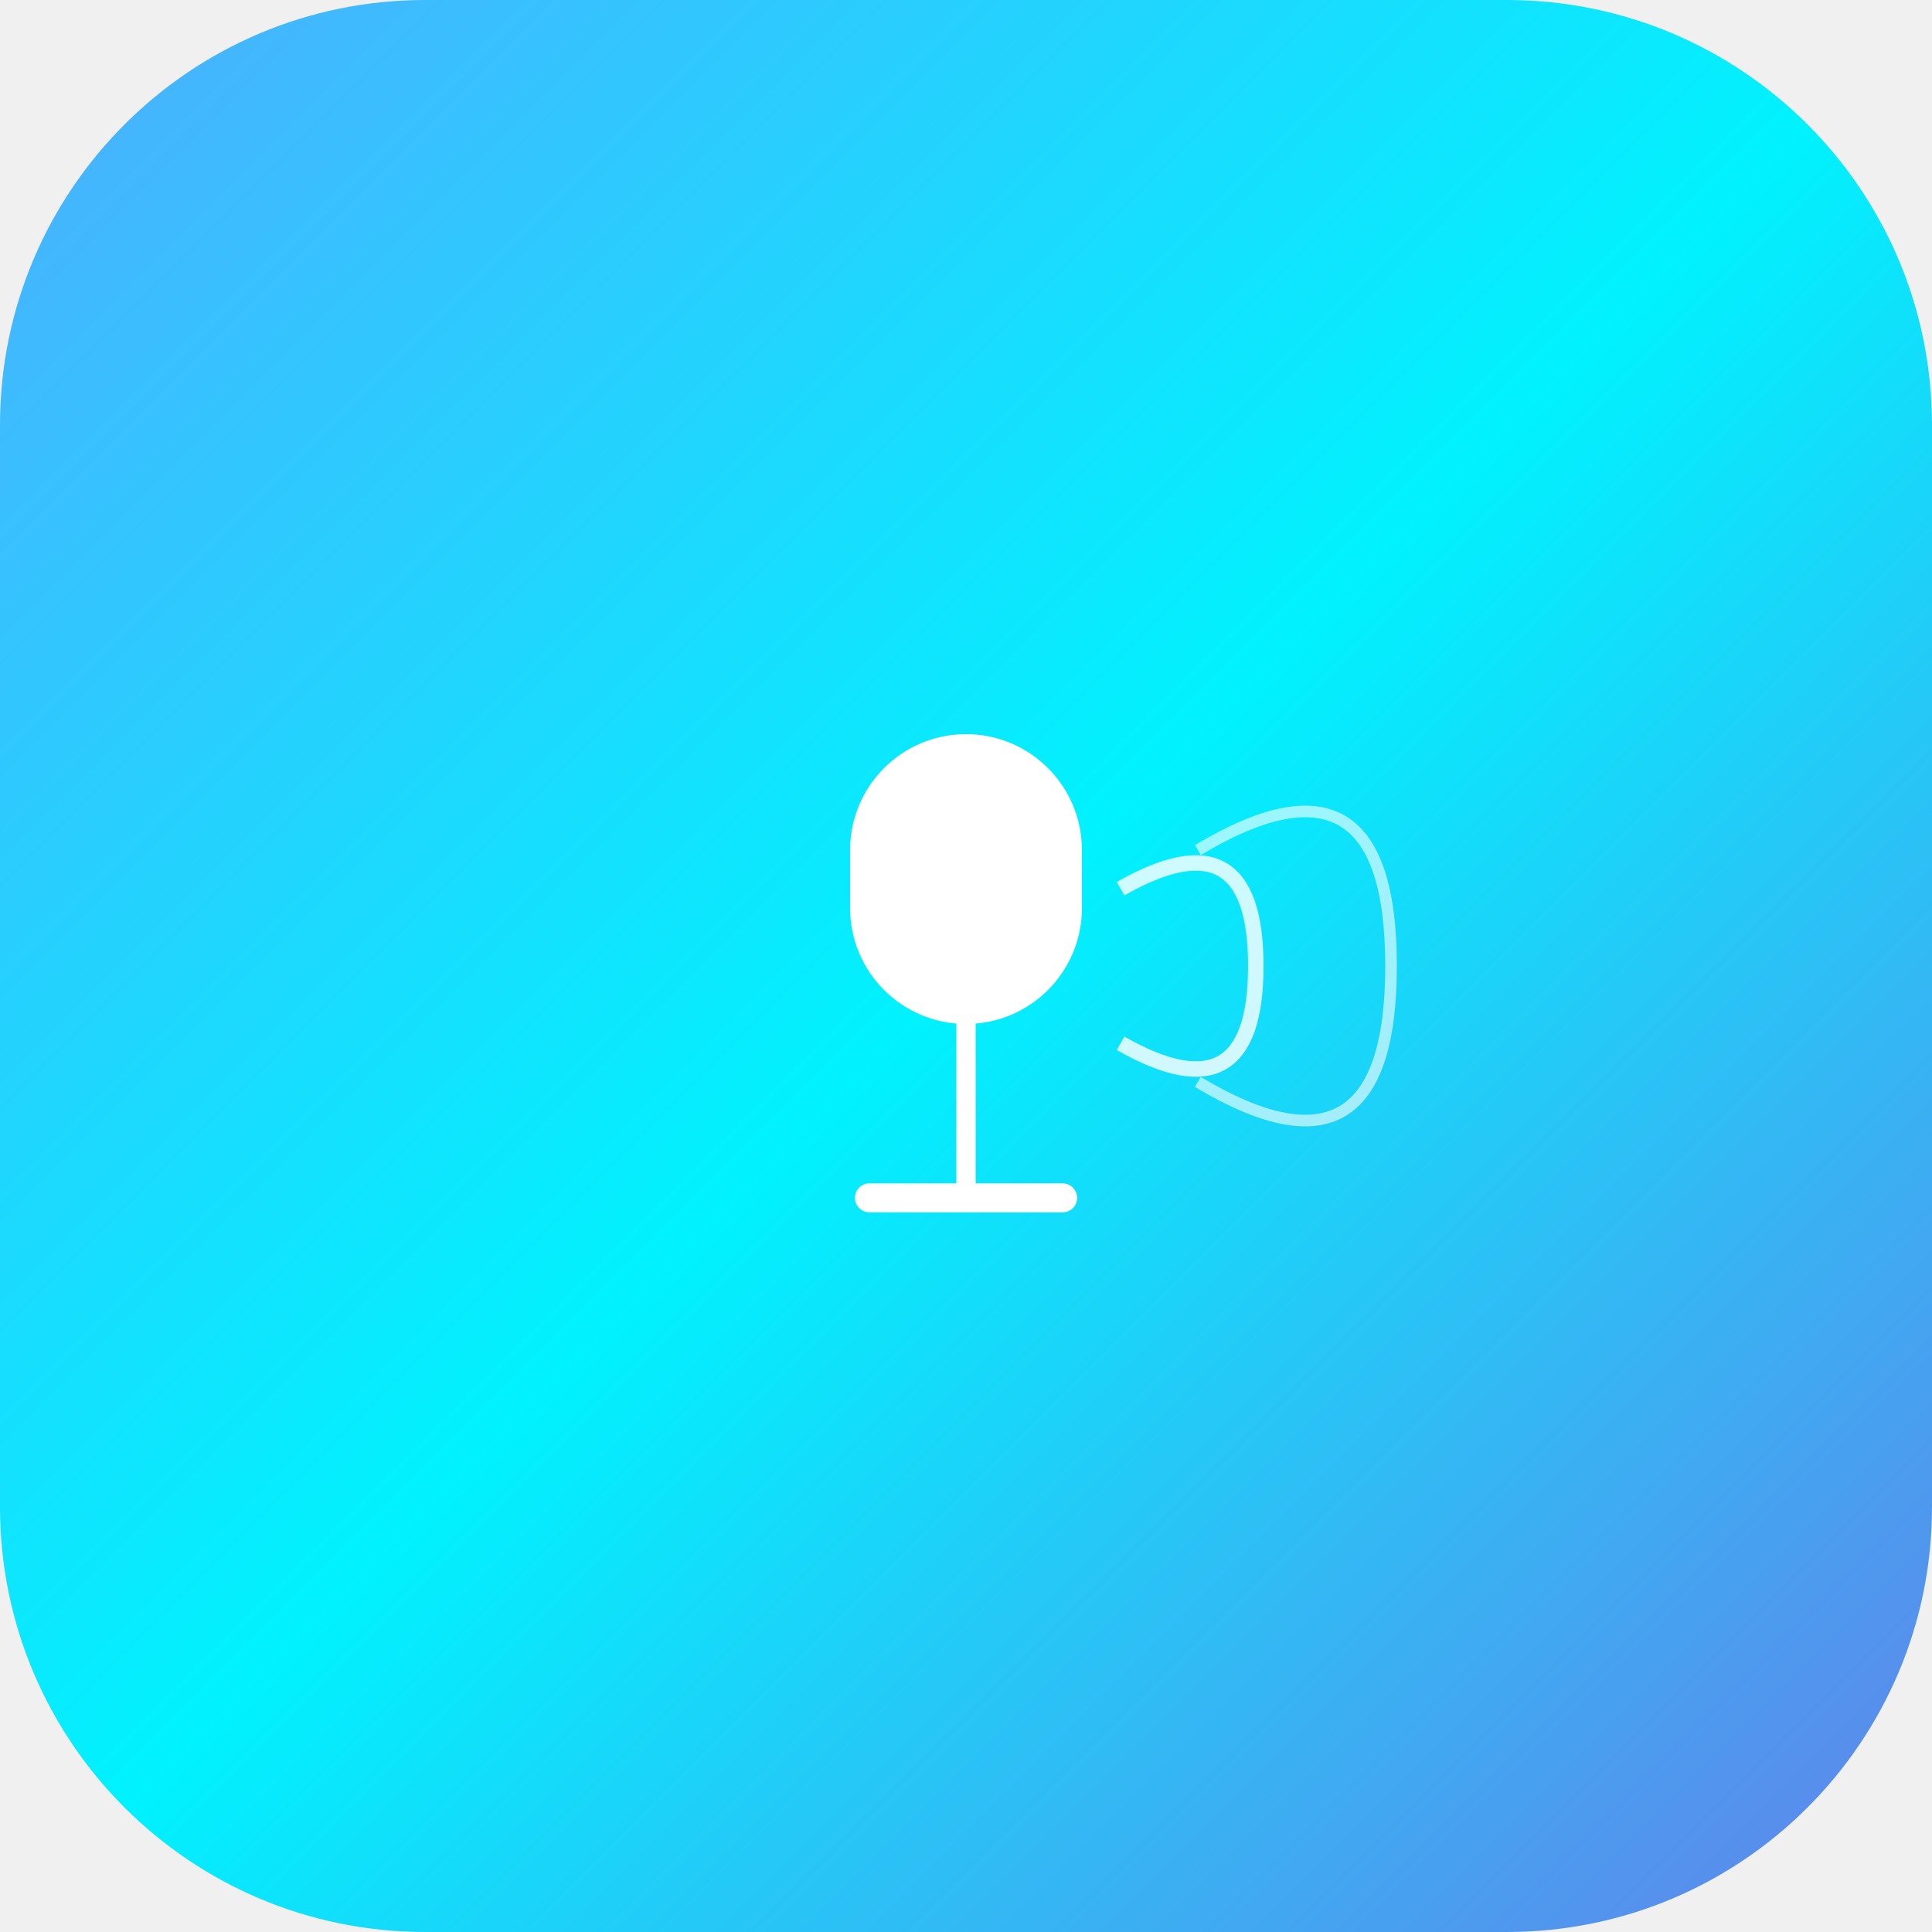
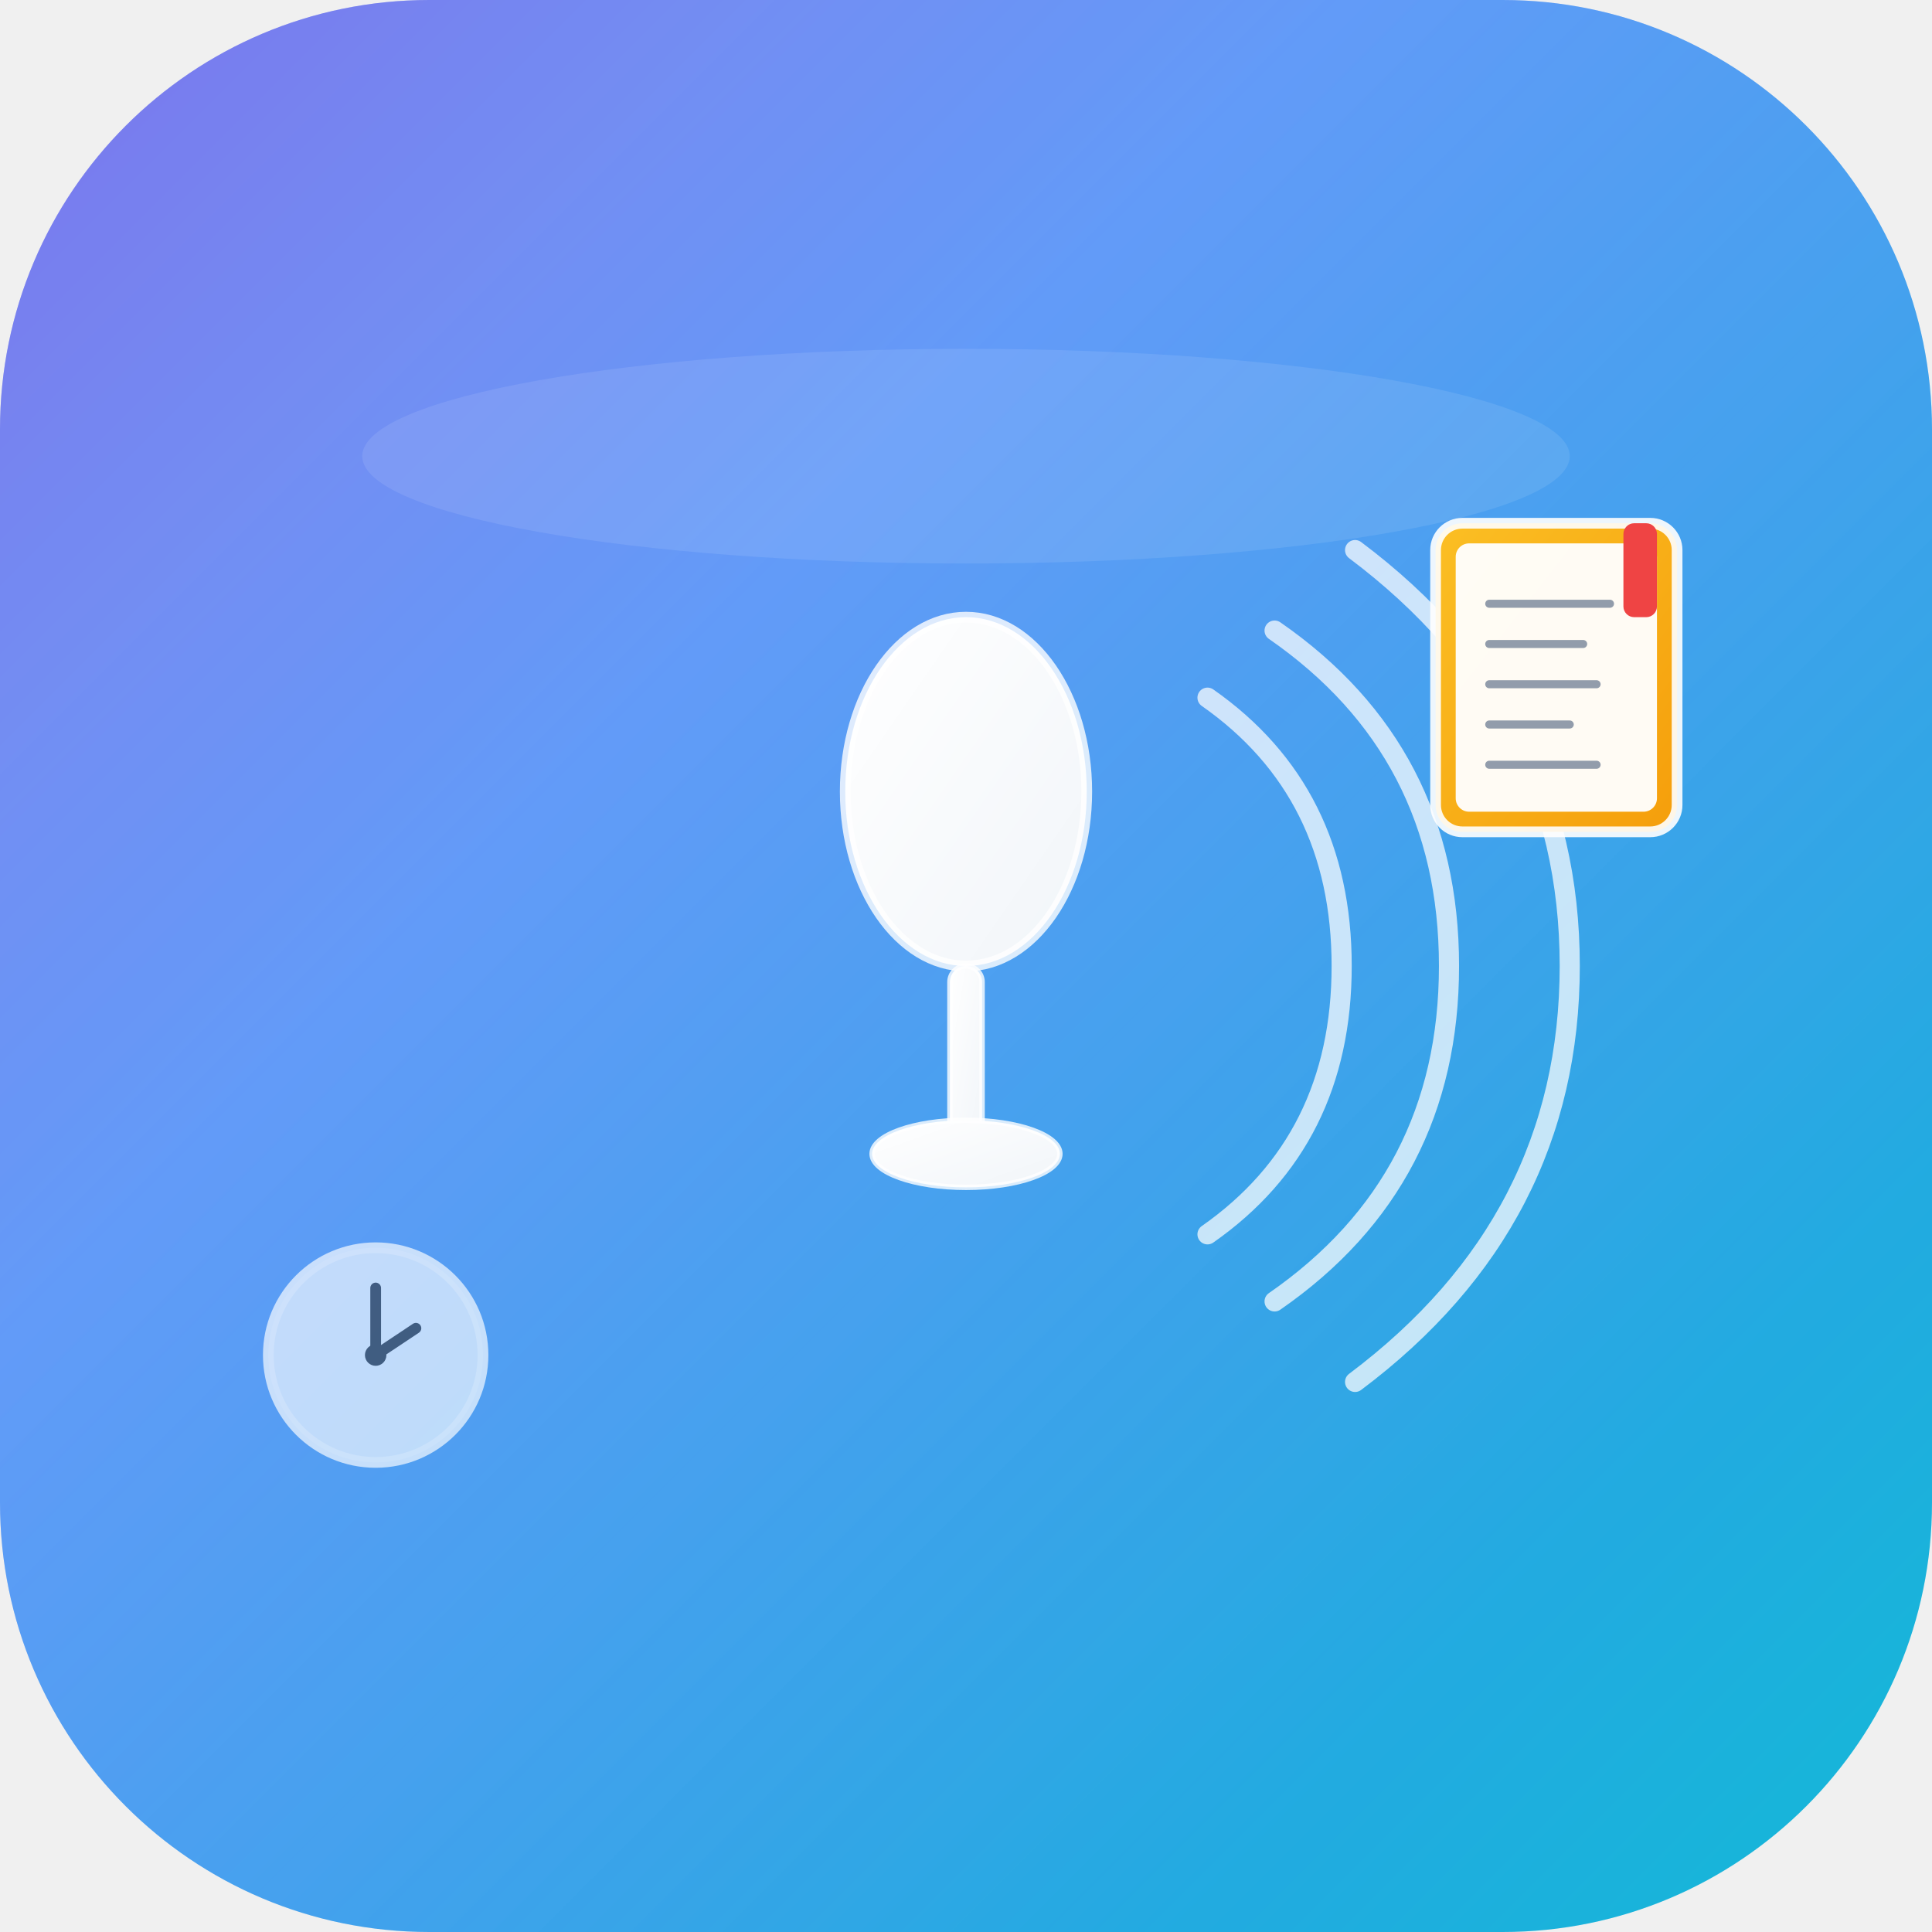
<svg xmlns="http://www.w3.org/2000/svg" width="144" height="144" viewBox="0 0 144 144">
  <defs>
-     <linearGradient id="gradient" x1="0%" y1="0%" x2="100%" y2="100%">
-       <stop offset="0%" style="stop-color:#4facfe;stop-opacity:1" />
-       <stop offset="50%" style="stop-color:#00f2fe;stop-opacity:1" />
-       <stop offset="100%" style="stop-color:#667eea;stop-opacity:1" />
+     <linearGradient id="bg-gradient" x1="0%" y1="0%" x2="100%" y2="100%">
+       <stop offset="0%" style="stop-color:#4f46e5;stop-opacity:1" />
+       <stop offset="35%" style="stop-color:#3b82f6;stop-opacity:1" />
+       <stop offset="100%" style="stop-color:#06b6d4;stop-opacity:1" />
+     </linearGradient>
+     <linearGradient id="inner-gradient" x1="20%" y1="20%" x2="80%" y2="80%">
+       <stop offset="0%" style="stop-color:rgba(255,255,255,0.25);stop-opacity:1" />
+       <stop offset="100%" style="stop-color:rgba(255,255,255,0.05);stop-opacity:1" />
+     </linearGradient>
+     <linearGradient id="mic-gradient" x1="0%" y1="0%" x2="100%" y2="100%">
+       <stop offset="0%" style="stop-color:#ffffff;stop-opacity:1" />
+       <stop offset="100%" style="stop-color:#f1f5f9;stop-opacity:1" />
+     </linearGradient>
+     <linearGradient id="book-gradient" x1="0%" y1="0%" x2="100%" y2="100%">
+       <stop offset="0%" style="stop-color:#fbbf24;stop-opacity:1" />
+       <stop offset="100%" style="stop-color:#f59e0b;stop-opacity:1" />
    </linearGradient>
  </defs>
-   <rect width="144" height="144" rx="31.68" ry="31.68" fill="url(#gradient)" />
-   <g transform="translate(72.0, 72.0)">
-     <rect x="-8.64" y="-17.28" width="17.28" height="21.6" rx="8.64" fill="white" />
-     <line x1="0" y1="4.32" x2="0" y2="17.28" stroke="white" stroke-width="1.44" stroke-linecap="round" />
-     <line x1="-7.2" y1="17.28" x2="7.2" y2="17.28" stroke="white" stroke-width="2.16" stroke-linecap="round" />
-     <path d="M 11.52 -5.76 Q 21.6 -11.52 21.6 0 Q 21.6 11.52 11.52 5.76" stroke="white" stroke-width="1.152" fill="none" opacity="0.8" />
-     <path d="M 17.28 -8.64 Q 31.68 -17.28 31.68 0 Q 31.68 17.28 17.28 8.64" stroke="white" stroke-width="0.864" fill="none" opacity="0.6" />
+   <rect x="0" y="0" width="144" height="144" rx="32" ry="32" fill="url(#bg-gradient)" />
+   <rect x="0" y="0" width="144" height="144" rx="32" ry="32" fill="url(#inner-gradient)" />
+   <g>
+     <g transform="translate(72, 72)">
+       <ellipse cx="0" cy="-13" rx="9" ry="13" fill="url(#mic-gradient)" stroke="rgba(255,255,255,0.8)" stroke-width="0.8" />
+       <rect x="-1.2" y="0" width="2.4" height="14" rx="1.2" fill="url(#mic-gradient)" stroke="rgba(255,255,255,0.8)" stroke-width="0.4" />
+       <ellipse cx="0" cy="14" rx="7" ry="2.5" fill="url(#mic-gradient)" stroke="rgba(255,255,255,0.8)" stroke-width="0.4" />
+     </g>
+     <g stroke="rgba(255,255,255,0.9)" stroke-width="1.5" fill="none" opacity="0.8">
+       <path d="M 90 52 Q 100 59 100 72 Q 100 85 90 92" stroke-linecap="round" />
+       <path d="M 95 47 Q 108 56 108 72 Q 108 88 95 97" stroke-linecap="round" />
+       <path d="M 101 41 Q 117 53 117 72 Q 117 91 101 103" stroke-linecap="round" />
+     </g>
+     <g transform="translate(107, 39)">
+       <rect x="0" y="0" width="18" height="23" rx="2" ry="2" fill="url(#book-gradient)" stroke="rgba(255,255,255,0.9)" stroke-width="0.8" />
+       <rect x="1.5" y="1.5" width="15" height="20" rx="1" ry="1" fill="rgba(255,255,255,0.95)" />
+       <g stroke="#64748b" stroke-width="0.6" stroke-linecap="round" opacity="0.7">
+         <line x1="4" y1="6" x2="13" y2="6" />
+         <line x1="4" y1="9" x2="11" y2="9" />
+         <line x1="4" y1="12" x2="12" y2="12" />
+         <line x1="4" y1="15" x2="10" y2="15" />
+         <line x1="4" y1="18" x2="12" y2="18" />
+       </g>
+       <rect x="14" y="0" width="2.5" height="7" fill="#ef4444" rx="0.8" />
+     </g>
+     <g transform="translate(28, 101)" opacity="0.7">
+       <circle cx="0" cy="0" r="8" fill="rgba(255,255,255,0.9)" stroke="rgba(255,255,255,0.95)" stroke-width="0.8" />
+       <g stroke="#374151" stroke-width="0.8" stroke-linecap="round">
+         <line x1="0" y1="0" x2="0" y2="-5" />
+         <line x1="0" y1="0" x2="3" y2="-2" />
+       </g>
+       <circle cx="0" cy="0" r="0.8" fill="#374151" />
+     </g>
+     <ellipse cx="72" cy="34" rx="45" ry="8" fill="rgba(255,255,255,0.12)" opacity="0.8" />
  </g>
</svg>
